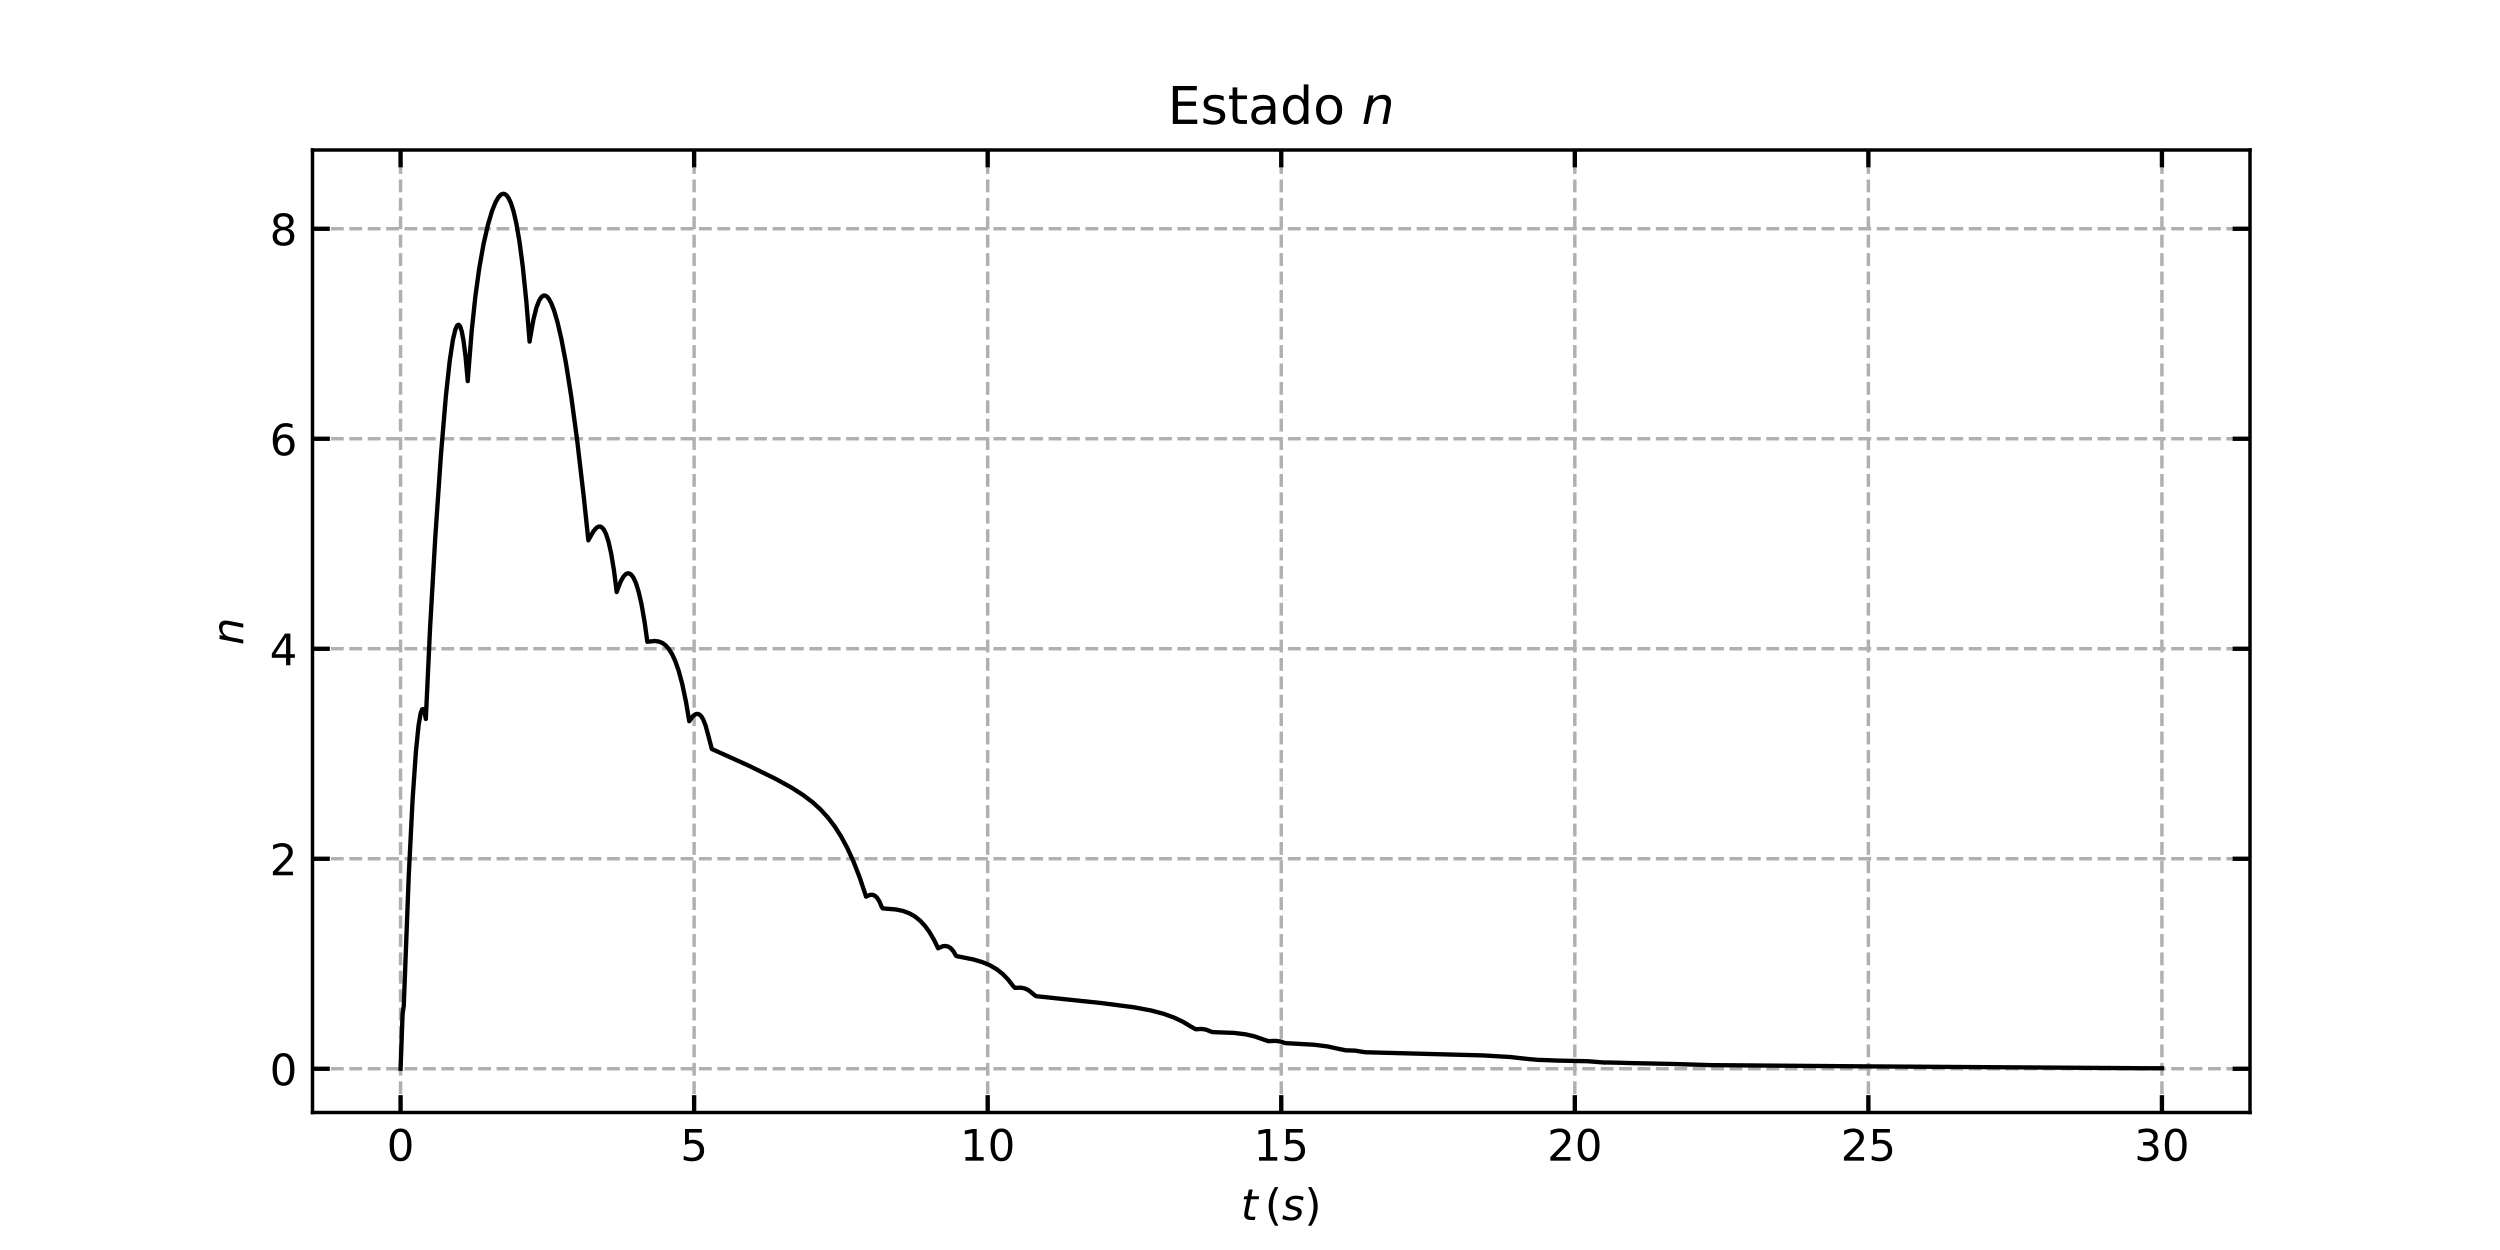
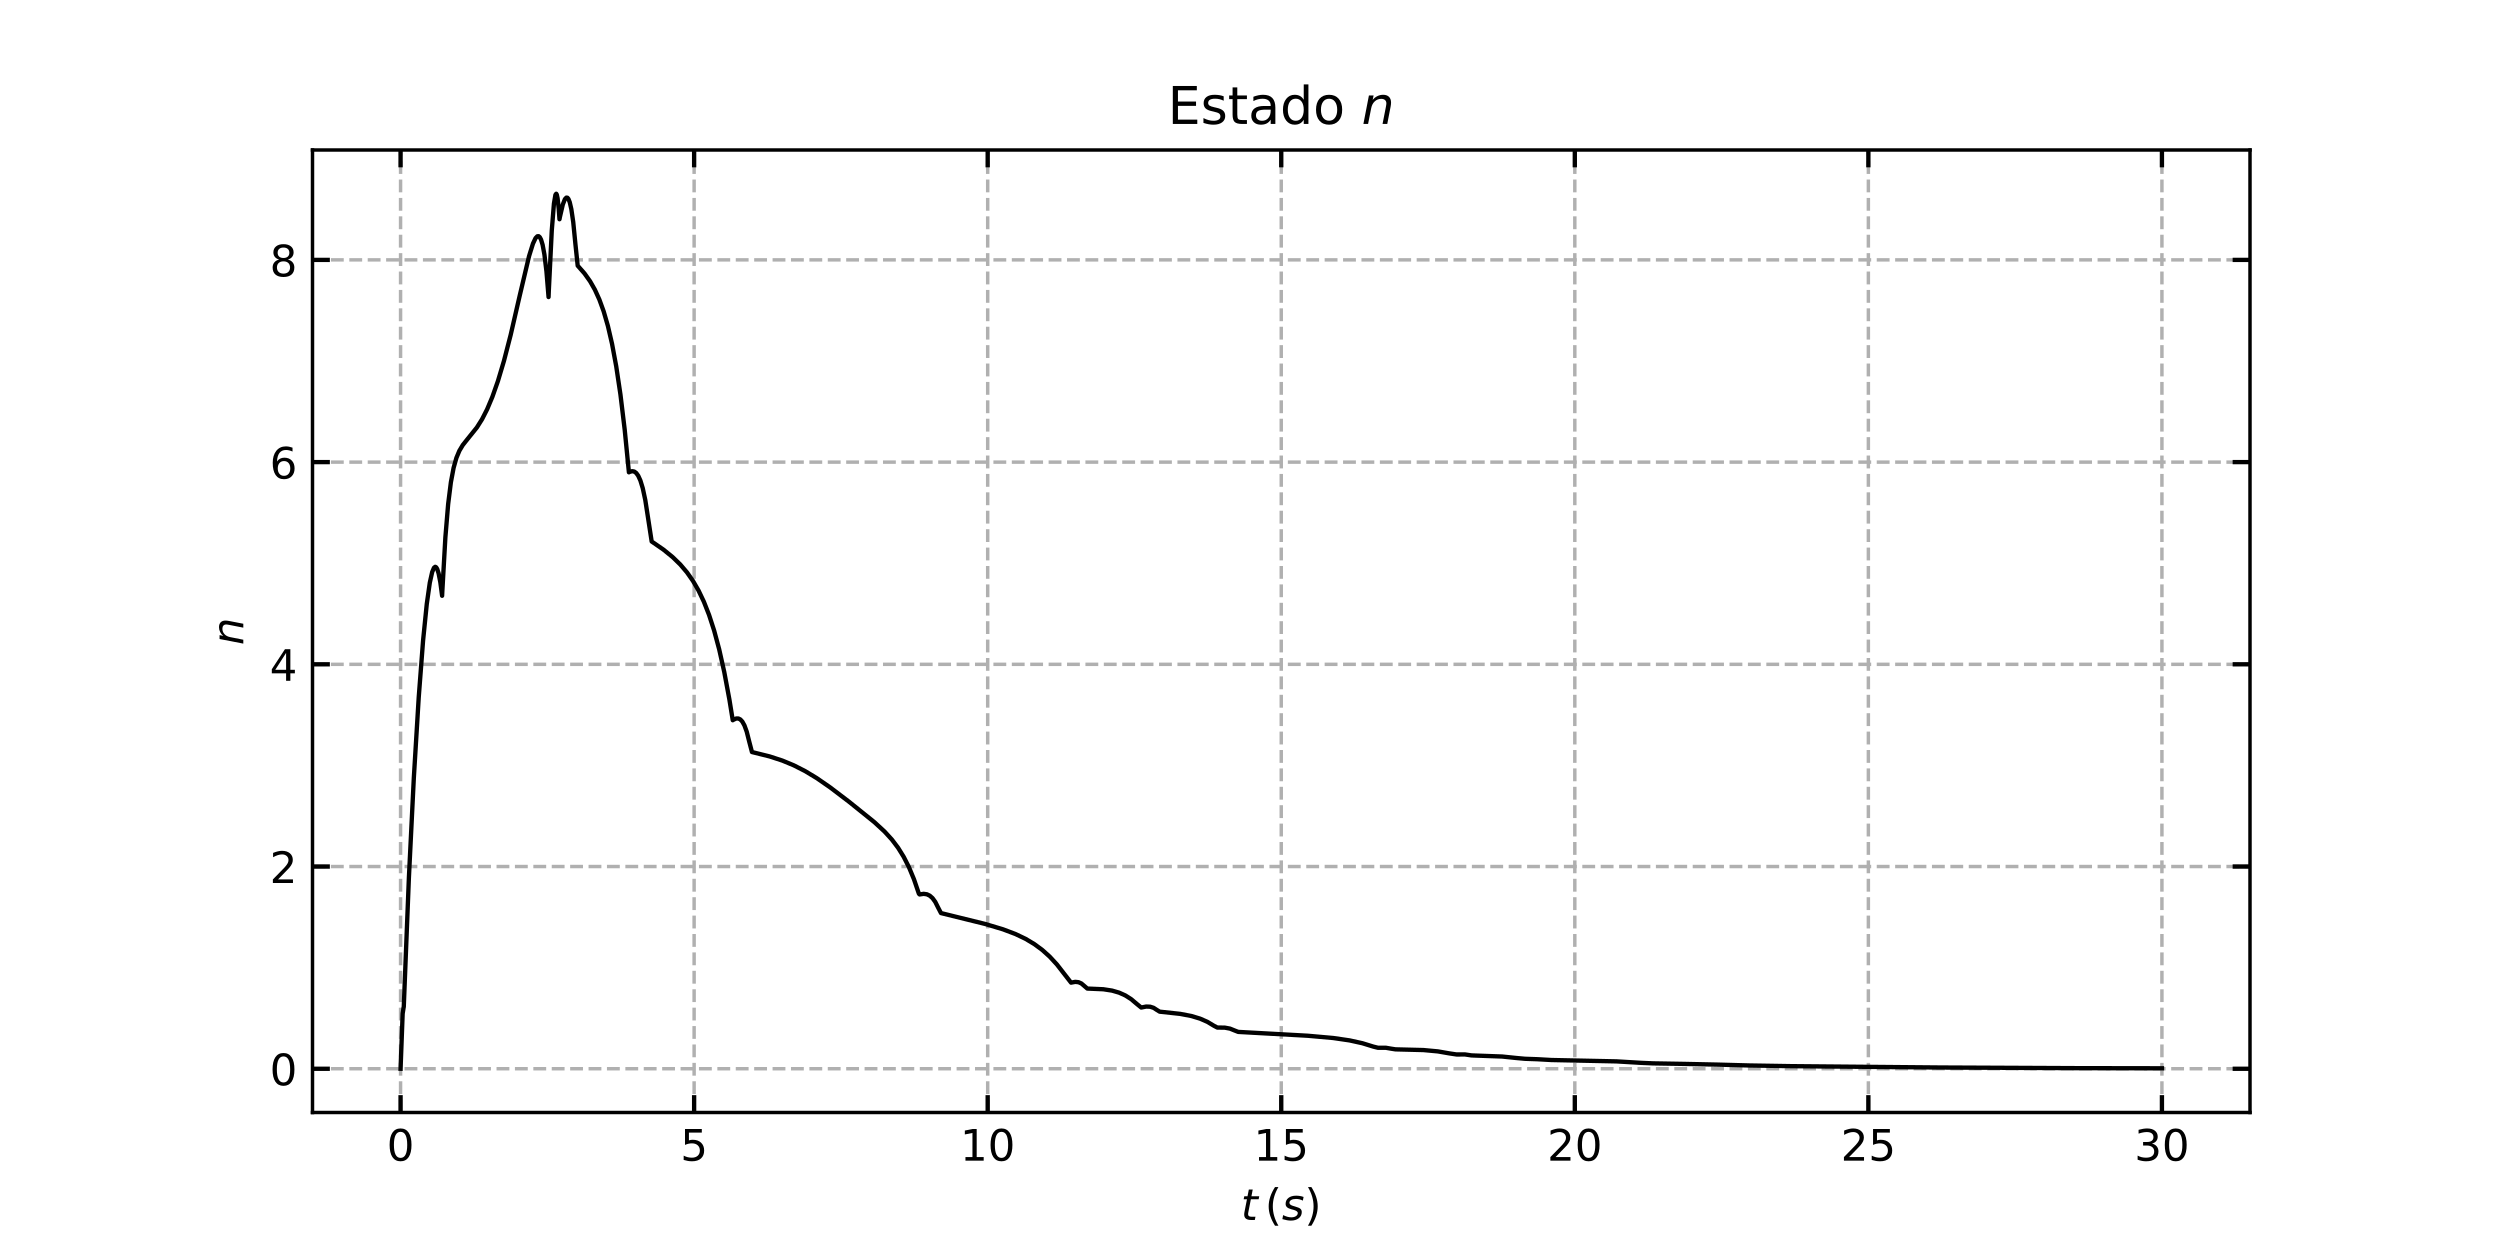
<svg xmlns="http://www.w3.org/2000/svg" xmlns:xlink="http://www.w3.org/1999/xlink" width="576pt" height="288pt" viewBox="0 0 576 288" version="1.1">
  <defs>
    <style type="text/css">*{stroke-linejoin: round; stroke-linecap: butt}</style>
  </defs>
  <g id="figure_1">
    <g id="patch_1">
      <path d="M 0 288  L 576 288  L 576 0  L 0 0  z " style="fill: #ffffff" />
    </g>
    <g id="axes_1">
      <g id="patch_2">
        <path d="M 72 256.32  L 518.4 256.32  L 518.4 34.56  L 72 34.56  z " style="fill: #ffffff" />
      </g>
      <g id="matplotlib.axis_1">
        <g id="xtick_1">
          <g id="line2d_1">
-             <path d="M 92.291 256.32  L 92.291 34.56  " clip-path="url(#p9f8ba99531)" style="fill: none; stroke-dasharray: 2.96,1.28; stroke-dashoffset: 0; stroke: #b0b0b0; stroke-width: 0.8" />
+             <path d="M 92.291 256.32  L 92.291 34.56  " clip-path="url(#p4f3a48e2ef)" style="fill: none; stroke-dasharray: 2.96,1.28; stroke-dashoffset: 0; stroke: #b0b0b0; stroke-width: 0.8" />
          </g>
          <g id="line2d_2">
            <defs>
-               <path id="mcb28a8cc64" d="M 0 0  L 0 -4  " style="stroke: #000000" />
-             </defs>
-             <g>
-               <use xlink:href="#mcb28a8cc64" x="92.291" y="256.32" style="stroke: #000000" />
+               <path id="m6e22925351" d="M 0 0  L 0 -4  " style="stroke: #000000" />
+             </defs>
+             <g>
+               <use xlink:href="#m6e22925351" x="92.291" y="256.32" style="stroke: #000000" />
            </g>
          </g>
          <g id="line2d_3">
            <defs>
-               <path id="mf7f13f3b1e" d="M 0 0  L 0 4  " style="stroke: #000000" />
-             </defs>
-             <g>
-               <use xlink:href="#mf7f13f3b1e" x="92.291" y="34.56" style="stroke: #000000" />
+               <path id="m322e296b77" d="M 0 0  L 0 4  " style="stroke: #000000" />
+             </defs>
+             <g>
+               <use xlink:href="#m322e296b77" x="92.291" y="34.56" style="stroke: #000000" />
            </g>
          </g>
          <g id="text_1">
            <g transform="translate(89.10966 267.4184) scale(0.1 -0.1)">
              <defs>
                <path id="DejaVuSans-30" d="M 2034 4250  Q 1547 4250 1301 3770  Q 1056 3291 1056 2328  Q 1056 1369 1301 889  Q 1547 409 2034 409  Q 2525 409 2770 889  Q 3016 1369 3016 2328  Q 3016 3291 2770 3770  Q 2525 4250 2034 4250  z M 2034 4750  Q 2819 4750 3233 4129  Q 3647 3509 3647 2328  Q 3647 1150 3233 529  Q 2819 -91 2034 -91  Q 1250 -91 836 529  Q 422 1150 422 2328  Q 422 3509 836 4129  Q 1250 4750 2034 4750  z " transform="scale(0.015625)" />
              </defs>
              <use xlink:href="#DejaVuSans-30" />
            </g>
          </g>
        </g>
        <g id="xtick_2">
          <g id="line2d_4">
-             <path d="M 159.927 256.32  L 159.927 34.56  " clip-path="url(#p9f8ba99531)" style="fill: none; stroke-dasharray: 2.96,1.28; stroke-dashoffset: 0; stroke: #b0b0b0; stroke-width: 0.8" />
+             <path d="M 159.927 256.32  L 159.927 34.56  " clip-path="url(#p4f3a48e2ef)" style="fill: none; stroke-dasharray: 2.96,1.28; stroke-dashoffset: 0; stroke: #b0b0b0; stroke-width: 0.8" />
          </g>
          <g id="line2d_5">
            <g>
-               <use xlink:href="#mcb28a8cc64" x="159.927" y="256.32" style="stroke: #000000" />
+               <use xlink:href="#m6e22925351" x="159.927" y="256.32" style="stroke: #000000" />
            </g>
          </g>
          <g id="line2d_6">
            <g>
-               <use xlink:href="#mf7f13f3b1e" x="159.927" y="34.56" style="stroke: #000000" />
+               <use xlink:href="#m322e296b77" x="159.927" y="34.56" style="stroke: #000000" />
            </g>
          </g>
          <g id="text_2">
            <g transform="translate(156.746 267.4184) scale(0.1 -0.1)">
              <defs>
                <path id="DejaVuSans-35" d="M 691 4666  L 3169 4666  L 3169 4134  L 1269 4134  L 1269 2991  Q 1406 3038 1543 3061  Q 1681 3084 1819 3084  Q 2600 3084 3056 2656  Q 3513 2228 3513 1497  Q 3513 744 3044 326  Q 2575 -91 1722 -91  Q 1428 -91 1123 -41  Q 819 9 494 109  L 494 744  Q 775 591 1075 516  Q 1375 441 1709 441  Q 2250 441 2565 725  Q 2881 1009 2881 1497  Q 2881 1984 2565 2268  Q 2250 2553 1709 2553  Q 1456 2553 1204 2497  Q 953 2441 691 2322  L 691 4666  z " transform="scale(0.015625)" />
              </defs>
              <use xlink:href="#DejaVuSans-35" />
            </g>
          </g>
        </g>
        <g id="xtick_3">
          <g id="line2d_7">
-             <path d="M 227.564 256.32  L 227.564 34.56  " clip-path="url(#p9f8ba99531)" style="fill: none; stroke-dasharray: 2.96,1.28; stroke-dashoffset: 0; stroke: #b0b0b0; stroke-width: 0.8" />
+             <path d="M 227.564 256.32  L 227.564 34.56  " clip-path="url(#p4f3a48e2ef)" style="fill: none; stroke-dasharray: 2.96,1.28; stroke-dashoffset: 0; stroke: #b0b0b0; stroke-width: 0.8" />
          </g>
          <g id="line2d_8">
            <g>
-               <use xlink:href="#mcb28a8cc64" x="227.564" y="256.32" style="stroke: #000000" />
+               <use xlink:href="#m6e22925351" x="227.564" y="256.32" style="stroke: #000000" />
            </g>
          </g>
          <g id="line2d_9">
            <g>
-               <use xlink:href="#mf7f13f3b1e" x="227.564" y="34.56" style="stroke: #000000" />
+               <use xlink:href="#m322e296b77" x="227.564" y="34.56" style="stroke: #000000" />
            </g>
          </g>
          <g id="text_3">
            <g transform="translate(221.2011 267.4184) scale(0.1 -0.1)">
              <defs>
                <path id="DejaVuSans-31" d="M 794 531  L 1825 531  L 1825 4091  L 703 3866  L 703 4441  L 1819 4666  L 2450 4666  L 2450 531  L 3481 531  L 3481 0  L 794 0  L 794 531  z " transform="scale(0.015625)" />
              </defs>
              <use xlink:href="#DejaVuSans-31" />
              <use xlink:href="#DejaVuSans-30" x="63.623" />
            </g>
          </g>
        </g>
        <g id="xtick_4">
          <g id="line2d_10">
-             <path d="M 295.2 256.32  L 295.2 34.56  " clip-path="url(#p9f8ba99531)" style="fill: none; stroke-dasharray: 2.96,1.28; stroke-dashoffset: 0; stroke: #b0b0b0; stroke-width: 0.8" />
+             <path d="M 295.2 256.32  L 295.2 34.56  " clip-path="url(#p4f3a48e2ef)" style="fill: none; stroke-dasharray: 2.96,1.28; stroke-dashoffset: 0; stroke: #b0b0b0; stroke-width: 0.8" />
          </g>
          <g id="line2d_11">
            <g>
-               <use xlink:href="#mcb28a8cc64" x="295.2" y="256.32" style="stroke: #000000" />
+               <use xlink:href="#m6e22925351" x="295.2" y="256.32" style="stroke: #000000" />
            </g>
          </g>
          <g id="line2d_12">
            <g>
-               <use xlink:href="#mf7f13f3b1e" x="295.2" y="34.56" style="stroke: #000000" />
+               <use xlink:href="#m322e296b77" x="295.2" y="34.56" style="stroke: #000000" />
            </g>
          </g>
          <g id="text_4">
            <g transform="translate(288.8375 267.4184) scale(0.1 -0.1)">
              <use xlink:href="#DejaVuSans-31" />
              <use xlink:href="#DejaVuSans-35" x="63.623" />
            </g>
          </g>
        </g>
        <g id="xtick_5">
          <g id="line2d_13">
-             <path d="M 362.836 256.32  L 362.836 34.56  " clip-path="url(#p9f8ba99531)" style="fill: none; stroke-dasharray: 2.96,1.28; stroke-dashoffset: 0; stroke: #b0b0b0; stroke-width: 0.8" />
+             <path d="M 362.836 256.32  L 362.836 34.56  " clip-path="url(#p4f3a48e2ef)" style="fill: none; stroke-dasharray: 2.96,1.28; stroke-dashoffset: 0; stroke: #b0b0b0; stroke-width: 0.8" />
          </g>
          <g id="line2d_14">
            <g>
-               <use xlink:href="#mcb28a8cc64" x="362.836" y="256.32" style="stroke: #000000" />
+               <use xlink:href="#m6e22925351" x="362.836" y="256.32" style="stroke: #000000" />
            </g>
          </g>
          <g id="line2d_15">
            <g>
-               <use xlink:href="#mf7f13f3b1e" x="362.836" y="34.56" style="stroke: #000000" />
+               <use xlink:href="#m322e296b77" x="362.836" y="34.56" style="stroke: #000000" />
            </g>
          </g>
          <g id="text_5">
            <g transform="translate(356.4739 267.4184) scale(0.1 -0.1)">
              <defs>
                <path id="DejaVuSans-32" d="M 1228 531  L 3431 531  L 3431 0  L 469 0  L 469 531  Q 828 903 1448 1529  Q 2069 2156 2228 2338  Q 2531 2678 2651 2914  Q 2772 3150 2772 3378  Q 2772 3750 2511 3984  Q 2250 4219 1831 4219  Q 1534 4219 1204 4116  Q 875 4013 500 3803  L 500 4441  Q 881 4594 1212 4672  Q 1544 4750 1819 4750  Q 2544 4750 2975 4387  Q 3406 4025 3406 3419  Q 3406 3131 3298 2873  Q 3191 2616 2906 2266  Q 2828 2175 2409 1742  Q 1991 1309 1228 531  z " transform="scale(0.015625)" />
              </defs>
              <use xlink:href="#DejaVuSans-32" />
              <use xlink:href="#DejaVuSans-30" x="63.623" />
            </g>
          </g>
        </g>
        <g id="xtick_6">
          <g id="line2d_16">
-             <path d="M 430.473 256.32  L 430.473 34.56  " clip-path="url(#p9f8ba99531)" style="fill: none; stroke-dasharray: 2.96,1.28; stroke-dashoffset: 0; stroke: #b0b0b0; stroke-width: 0.8" />
+             <path d="M 430.473 256.32  L 430.473 34.56  " clip-path="url(#p4f3a48e2ef)" style="fill: none; stroke-dasharray: 2.96,1.28; stroke-dashoffset: 0; stroke: #b0b0b0; stroke-width: 0.8" />
          </g>
          <g id="line2d_17">
            <g>
-               <use xlink:href="#mcb28a8cc64" x="430.473" y="256.32" style="stroke: #000000" />
+               <use xlink:href="#m6e22925351" x="430.473" y="256.32" style="stroke: #000000" />
            </g>
          </g>
          <g id="line2d_18">
            <g>
-               <use xlink:href="#mf7f13f3b1e" x="430.473" y="34.56" style="stroke: #000000" />
+               <use xlink:href="#m322e296b77" x="430.473" y="34.56" style="stroke: #000000" />
            </g>
          </g>
          <g id="text_6">
            <g transform="translate(424.1102 267.4184) scale(0.1 -0.1)">
              <use xlink:href="#DejaVuSans-32" />
              <use xlink:href="#DejaVuSans-35" x="63.623" />
            </g>
          </g>
        </g>
        <g id="xtick_7">
          <g id="line2d_19">
-             <path d="M 498.109 256.32  L 498.109 34.56  " clip-path="url(#p9f8ba99531)" style="fill: none; stroke-dasharray: 2.96,1.28; stroke-dashoffset: 0; stroke: #b0b0b0; stroke-width: 0.8" />
+             <path d="M 498.109 256.32  L 498.109 34.56  " clip-path="url(#p4f3a48e2ef)" style="fill: none; stroke-dasharray: 2.96,1.28; stroke-dashoffset: 0; stroke: #b0b0b0; stroke-width: 0.8" />
          </g>
          <g id="line2d_20">
            <g>
-               <use xlink:href="#mcb28a8cc64" x="498.109" y="256.32" style="stroke: #000000" />
+               <use xlink:href="#m6e22925351" x="498.109" y="256.32" style="stroke: #000000" />
            </g>
          </g>
          <g id="line2d_21">
            <g>
-               <use xlink:href="#mf7f13f3b1e" x="498.109" y="34.56" style="stroke: #000000" />
+               <use xlink:href="#m322e296b77" x="498.109" y="34.56" style="stroke: #000000" />
            </g>
          </g>
          <g id="text_7">
            <g transform="translate(491.7466 267.4184) scale(0.1 -0.1)">
              <defs>
                <path id="DejaVuSans-33" d="M 2597 2516  Q 3050 2419 3304 2112  Q 3559 1806 3559 1356  Q 3559 666 3084 287  Q 2609 -91 1734 -91  Q 1441 -91 1130 -33  Q 819 25 488 141  L 488 750  Q 750 597 1062 519  Q 1375 441 1716 441  Q 2309 441 2620 675  Q 2931 909 2931 1356  Q 2931 1769 2642 2001  Q 2353 2234 1838 2234  L 1294 2234  L 1294 2753  L 1863 2753  Q 2328 2753 2575 2939  Q 2822 3125 2822 3475  Q 2822 3834 2567 4026  Q 2313 4219 1838 4219  Q 1578 4219 1281 4162  Q 984 4106 628 3988  L 628 4550  Q 988 4650 1302 4700  Q 1616 4750 1894 4750  Q 2613 4750 3031 4423  Q 3450 4097 3450 3541  Q 3450 3153 3228 2886  Q 3006 2619 2597 2516  z " transform="scale(0.015625)" />
              </defs>
              <use xlink:href="#DejaVuSans-33" />
              <use xlink:href="#DejaVuSans-30" x="63.623" />
            </g>
          </g>
        </g>
        <g id="text_8">
          <g transform="translate(285.9 281.0966) scale(0.1 -0.1)">
            <defs>
              <path id="DejaVuSans-Oblique-74" d="M 2706 3500  L 2619 3053  L 1472 3053  L 1100 1153  Q 1081 1047 1072 975  Q 1063 903 1063 863  Q 1063 663 1183 572  Q 1303 481 1569 481  L 2150 481  L 2053 0  L 1503 0  Q 991 0 739 200  Q 488 400 488 806  Q 488 878 497 964  Q 506 1050 525 1153  L 897 3053  L 409 3053  L 500 3500  L 978 3500  L 1172 4494  L 1747 4494  L 1556 3500  L 2706 3500  z " transform="scale(0.015625)" />
              <path id="DejaVuSans-28" d="M 1984 4856  Q 1566 4138 1362 3434  Q 1159 2731 1159 2009  Q 1159 1288 1364 580  Q 1569 -128 1984 -844  L 1484 -844  Q 1016 -109 783 600  Q 550 1309 550 2009  Q 550 2706 781 3412  Q 1013 4119 1484 4856  L 1984 4856  z " transform="scale(0.015625)" />
              <path id="DejaVuSans-Oblique-73" d="M 3200 3397  L 3091 2853  Q 2863 2978 2609 3040  Q 2356 3103 2088 3103  Q 1634 3103 1373 2948  Q 1113 2794 1113 2528  Q 1113 2219 1719 2053  Q 1766 2041 1788 2034  L 1972 1978  Q 2547 1819 2739 1644  Q 2931 1469 2931 1166  Q 2931 609 2489 259  Q 2047 -91 1331 -91  Q 1053 -91 747 -37  Q 441 16 72 128  L 184 722  Q 500 559 806 475  Q 1113 391 1394 391  Q 1816 391 2080 572  Q 2344 753 2344 1031  Q 2344 1331 1650 1516  L 1591 1531  L 1394 1581  Q 956 1697 753 1886  Q 550 2075 550 2369  Q 550 2928 970 3256  Q 1391 3584 2113 3584  Q 2397 3584 2667 3537  Q 2938 3491 3200 3397  z " transform="scale(0.015625)" />
              <path id="DejaVuSans-29" d="M 513 4856  L 1013 4856  Q 1481 4119 1714 3412  Q 1947 2706 1947 2009  Q 1947 1309 1714 600  Q 1481 -109 1013 -844  L 513 -844  Q 928 -128 1133 580  Q 1338 1288 1338 2009  Q 1338 2731 1133 3434  Q 928 4138 513 4856  z " transform="scale(0.015625)" />
            </defs>
            <use xlink:href="#DejaVuSans-Oblique-74" transform="translate(0 0.125)" />
            <use xlink:href="#DejaVuSans-28" transform="translate(55.44466 0.125)" />
            <use xlink:href="#DejaVuSans-Oblique-73" transform="translate(94.45833 0.125)" />
            <use xlink:href="#DejaVuSans-29" transform="translate(146.5579 0.125)" />
          </g>
        </g>
      </g>
      <g id="matplotlib.axis_2">
        <g id="ytick_1">
          <g id="line2d_22">
-             <path d="M 72 246.24  L 518.4 246.24  " clip-path="url(#p9f8ba99531)" style="fill: none; stroke-dasharray: 2.96,1.28; stroke-dashoffset: 0; stroke: #b0b0b0; stroke-width: 0.8" />
+             <path d="M 72 246.24  L 518.4 246.24  " clip-path="url(#p4f3a48e2ef)" style="fill: none; stroke-dasharray: 2.96,1.28; stroke-dashoffset: 0; stroke: #b0b0b0; stroke-width: 0.8" />
          </g>
          <g id="line2d_23">
            <defs>
-               <path id="meed45e3dab" d="M 0 0  L 4 0  " style="stroke: #000000" />
-             </defs>
-             <g>
-               <use xlink:href="#meed45e3dab" x="72" y="246.24" style="stroke: #000000" />
+               <path id="m6da17946d0" d="M 0 0  L 4 0  " style="stroke: #000000" />
+             </defs>
+             <g>
+               <use xlink:href="#m6da17946d0" x="72" y="246.24" style="stroke: #000000" />
            </g>
          </g>
          <g id="line2d_24">
            <defs>
-               <path id="m4533db96f7" d="M 0 0  L -4 0  " style="stroke: #000000" />
-             </defs>
-             <g>
-               <use xlink:href="#m4533db96f7" x="518.4" y="246.24" style="stroke: #000000" />
+               <path id="m11d800a232" d="M 0 0  L -4 0  " style="stroke: #000000" />
+             </defs>
+             <g>
+               <use xlink:href="#m11d800a232" x="518.4" y="246.24" style="stroke: #000000" />
            </g>
          </g>
          <g id="text_9">
            <g transform="translate(62.1375 250.0392) scale(0.1 -0.1)">
              <use xlink:href="#DejaVuSans-30" />
            </g>
          </g>
        </g>
        <g id="ytick_2">
          <g id="line2d_25">
-             <path d="M 72 197.857  L 518.4 197.857  " clip-path="url(#p9f8ba99531)" style="fill: none; stroke-dasharray: 2.96,1.28; stroke-dashoffset: 0; stroke: #b0b0b0; stroke-width: 0.8" />
+             <path d="M 72 199.65  L 518.4 199.65  " clip-path="url(#p4f3a48e2ef)" style="fill: none; stroke-dasharray: 2.96,1.28; stroke-dashoffset: 0; stroke: #b0b0b0; stroke-width: 0.8" />
          </g>
          <g id="line2d_26">
            <g>
-               <use xlink:href="#meed45e3dab" x="72" y="197.857" style="stroke: #000000" />
+               <use xlink:href="#m6da17946d0" x="72" y="199.65" style="stroke: #000000" />
            </g>
          </g>
          <g id="line2d_27">
            <g>
-               <use xlink:href="#m4533db96f7" x="518.4" y="197.857" style="stroke: #000000" />
+               <use xlink:href="#m11d800a232" x="518.4" y="199.65" style="stroke: #000000" />
            </g>
          </g>
          <g id="text_10">
-             <g transform="translate(62.1375 201.6558) scale(0.1 -0.1)">
+             <g transform="translate(62.1375 203.4488) scale(0.1 -0.1)">
              <use xlink:href="#DejaVuSans-32" />
            </g>
          </g>
        </g>
        <g id="ytick_3">
          <g id="line2d_28">
-             <path d="M 72 149.473  L 518.4 149.473  " clip-path="url(#p9f8ba99531)" style="fill: none; stroke-dasharray: 2.96,1.28; stroke-dashoffset: 0; stroke: #b0b0b0; stroke-width: 0.8" />
+             <path d="M 72 153.059  L 518.4 153.059  " clip-path="url(#p4f3a48e2ef)" style="fill: none; stroke-dasharray: 2.96,1.28; stroke-dashoffset: 0; stroke: #b0b0b0; stroke-width: 0.8" />
          </g>
          <g id="line2d_29">
            <g>
-               <use xlink:href="#meed45e3dab" x="72" y="149.473" style="stroke: #000000" />
+               <use xlink:href="#m6da17946d0" x="72" y="153.059" style="stroke: #000000" />
            </g>
          </g>
          <g id="line2d_30">
            <g>
-               <use xlink:href="#m4533db96f7" x="518.4" y="149.473" style="stroke: #000000" />
+               <use xlink:href="#m11d800a232" x="518.4" y="153.059" style="stroke: #000000" />
            </g>
          </g>
          <g id="text_11">
-             <g transform="translate(62.1375 153.2724) scale(0.1 -0.1)">
+             <g transform="translate(62.1375 156.8585) scale(0.1 -0.1)">
              <defs>
                <path id="DejaVuSans-34" d="M 2419 4116  L 825 1625  L 2419 1625  L 2419 4116  z M 2253 4666  L 3047 4666  L 3047 1625  L 3713 1625  L 3713 1100  L 3047 1100  L 3047 0  L 2419 0  L 2419 1100  L 313 1100  L 313 1709  L 2253 4666  z " transform="scale(0.015625)" />
              </defs>
              <use xlink:href="#DejaVuSans-34" />
            </g>
          </g>
        </g>
        <g id="ytick_4">
          <g id="line2d_31">
-             <path d="M 72 101.09  L 518.4 101.09  " clip-path="url(#p9f8ba99531)" style="fill: none; stroke-dasharray: 2.96,1.28; stroke-dashoffset: 0; stroke: #b0b0b0; stroke-width: 0.8" />
+             <path d="M 72 106.469  L 518.4 106.469  " clip-path="url(#p4f3a48e2ef)" style="fill: none; stroke-dasharray: 2.96,1.28; stroke-dashoffset: 0; stroke: #b0b0b0; stroke-width: 0.8" />
          </g>
          <g id="line2d_32">
            <g>
-               <use xlink:href="#meed45e3dab" x="72" y="101.09" style="stroke: #000000" />
+               <use xlink:href="#m6da17946d0" x="72" y="106.469" style="stroke: #000000" />
            </g>
          </g>
          <g id="line2d_33">
            <g>
-               <use xlink:href="#m4533db96f7" x="518.4" y="101.09" style="stroke: #000000" />
+               <use xlink:href="#m11d800a232" x="518.4" y="106.469" style="stroke: #000000" />
            </g>
          </g>
          <g id="text_12">
-             <g transform="translate(62.1375 104.889) scale(0.1 -0.1)">
+             <g transform="translate(62.1375 110.2681) scale(0.1 -0.1)">
              <defs>
                <path id="DejaVuSans-36" d="M 2113 2584  Q 1688 2584 1439 2293  Q 1191 2003 1191 1497  Q 1191 994 1439 701  Q 1688 409 2113 409  Q 2538 409 2786 701  Q 3034 994 3034 1497  Q 3034 2003 2786 2293  Q 2538 2584 2113 2584  z M 3366 4563  L 3366 3988  Q 3128 4100 2886 4159  Q 2644 4219 2406 4219  Q 1781 4219 1451 3797  Q 1122 3375 1075 2522  Q 1259 2794 1537 2939  Q 1816 3084 2150 3084  Q 2853 3084 3261 2657  Q 3669 2231 3669 1497  Q 3669 778 3244 343  Q 2819 -91 2113 -91  Q 1303 -91 875 529  Q 447 1150 447 2328  Q 447 3434 972 4092  Q 1497 4750 2381 4750  Q 2619 4750 2861 4703  Q 3103 4656 3366 4563  z " transform="scale(0.015625)" />
              </defs>
              <use xlink:href="#DejaVuSans-36" />
            </g>
          </g>
        </g>
        <g id="ytick_5">
          <g id="line2d_34">
-             <path d="M 72 52.706  L 518.4 52.706  " clip-path="url(#p9f8ba99531)" style="fill: none; stroke-dasharray: 2.96,1.28; stroke-dashoffset: 0; stroke: #b0b0b0; stroke-width: 0.8" />
+             <path d="M 72 59.879  L 518.4 59.879  " clip-path="url(#p4f3a48e2ef)" style="fill: none; stroke-dasharray: 2.96,1.28; stroke-dashoffset: 0; stroke: #b0b0b0; stroke-width: 0.8" />
          </g>
          <g id="line2d_35">
            <g>
-               <use xlink:href="#meed45e3dab" x="72" y="52.706" style="stroke: #000000" />
+               <use xlink:href="#m6da17946d0" x="72" y="59.879" style="stroke: #000000" />
            </g>
          </g>
          <g id="line2d_36">
            <g>
-               <use xlink:href="#m4533db96f7" x="518.4" y="52.706" style="stroke: #000000" />
+               <use xlink:href="#m11d800a232" x="518.4" y="59.879" style="stroke: #000000" />
            </g>
          </g>
          <g id="text_13">
-             <g transform="translate(62.1375 56.50555) scale(0.1 -0.1)">
+             <g transform="translate(62.1375 63.67772) scale(0.1 -0.1)">
              <defs>
                <path id="DejaVuSans-38" d="M 2034 2216  Q 1584 2216 1326 1975  Q 1069 1734 1069 1313  Q 1069 891 1326 650  Q 1584 409 2034 409  Q 2484 409 2743 651  Q 3003 894 3003 1313  Q 3003 1734 2745 1975  Q 2488 2216 2034 2216  z M 1403 2484  Q 997 2584 770 2862  Q 544 3141 544 3541  Q 544 4100 942 4425  Q 1341 4750 2034 4750  Q 2731 4750 3128 4425  Q 3525 4100 3525 3541  Q 3525 3141 3298 2862  Q 3072 2584 2669 2484  Q 3125 2378 3379 2068  Q 3634 1759 3634 1313  Q 3634 634 3220 271  Q 2806 -91 2034 -91  Q 1263 -91 848 271  Q 434 634 434 1313  Q 434 1759 690 2068  Q 947 2378 1403 2484  z M 1172 3481  Q 1172 3119 1398 2916  Q 1625 2713 2034 2713  Q 2441 2713 2670 2916  Q 2900 3119 2900 3481  Q 2900 3844 2670 4047  Q 2441 4250 2034 4250  Q 1625 4250 1398 4047  Q 1172 3844 1172 3481  z " transform="scale(0.015625)" />
              </defs>
              <use xlink:href="#DejaVuSans-38" />
            </g>
          </g>
        </g>
        <g id="text_14">
          <g transform="translate(56.05781 148.64) rotate(-90) scale(0.1 -0.1)">
            <defs>
              <path id="DejaVuSans-Oblique-6e" d="M 3566 2113  L 3156 0  L 2578 0  L 2988 2091  Q 3016 2238 3031 2350  Q 3047 2463 3047 2528  Q 3047 2791 2881 2937  Q 2716 3084 2419 3084  Q 1956 3084 1622 2776  Q 1288 2469 1184 1941  L 800 0  L 225 0  L 903 3500  L 1478 3500  L 1363 2950  Q 1603 3253 1940 3418  Q 2278 3584 2650 3584  Q 3113 3584 3367 3334  Q 3622 3084 3622 2631  Q 3622 2519 3608 2391  Q 3594 2263 3566 2113  z " transform="scale(0.015625)" />
            </defs>
            <use xlink:href="#DejaVuSans-Oblique-6e" />
          </g>
        </g>
      </g>
      <g id="line2d_37">
-         <path d="M 92.291 246.24  L 92.756 233.591  L 92.985 232.009  L 93.024 231.873  L 94.174 201.779  L 95.059 184.265  L 95.822 173.202  L 96.442 167.099  L 96.919 164.328  L 97.254 163.447  L 97.458 163.371  L 97.626 163.58  L 97.859 164.29  L 98.112 165.647  L 98.139 164.996  L 99.084 144.765  L 100.291 123.77  L 101.598 104.725  L 102.719 91.392  L 103.624 83.071  L 104.344 78.318  L 104.902 75.945  L 105.315 75.018  L 105.599 74.823  L 105.813 74.928  L 106.063 75.341  L 106.386 76.361  L 106.788 78.443  L 107.268 82.213  L 107.772 87.811  L 107.85 86.656  L 108.666 76.382  L 109.523 68.293  L 110.443 61.663  L 111.421 56.179  L 112.415 51.818  L 113.353 48.648  L 114.178 46.584  L 114.872 45.397  L 115.44 44.824  L 115.907 44.643  L 116.319 44.717  L 116.737 45.029  L 117.2 45.673  L 117.725 46.816  L 118.316 48.673  L 118.971 51.509  L 119.685 55.65  L 120.452 61.475  L 121.266 69.449  L 122.018 78.705  L 122.142 77.886  L 122.915 73.556  L 123.613 70.819  L 124.229 69.227  L 124.756 68.419  L 125.2 68.105  L 125.588 68.087  L 125.983 68.301  L 126.439 68.823  L 126.987 69.817  L 127.646 71.508  L 128.429 74.172  L 129.348 78.132  L 130.411 83.754  L 131.623 91.418  L 132.988 101.534  L 134.504 114.501  L 135.555 124.492  L 135.682 124.24  L 136.762 122.361  L 137.438 121.59  L 137.947 121.316  L 138.363 121.332  L 138.758 121.577  L 139.185 122.123  L 139.663 123.127  L 140.203 124.815  L 140.804 127.474  L 141.463 131.462  L 142.085 136.405  L 142.221 135.985  L 143.014 133.946  L 143.681 132.792  L 144.23 132.244  L 144.685 132.079  L 145.092 132.164  L 145.511 132.491  L 145.981 133.163  L 146.516 134.348  L 147.122 136.266  L 147.796 139.185  L 148.532 143.42  L 149.147 147.874  L 149.318 147.843  L 150.836 147.687  L 151.795 147.81  L 152.602 148.135  L 153.349 148.68  L 154.081 149.498  L 154.821 150.673  L 155.584 152.322  L 156.375 154.587  L 157.199 157.649  L 158.056 161.732  L 158.807 166.17  L 158.953 165.93  L 159.688 164.971  L 160.263 164.554  L 160.728 164.472  L 161.145 164.624  L 161.572 165.032  L 162.04 165.81  L 162.56 167.139  L 163.132 169.257  L 164.006 172.573  L 172.44 176.383  L 178.599 179.4  L 182.424 181.504  L 185.104 183.223  L 187.244 184.855  L 189.084 186.537  L 190.742 188.354  L 192.289 190.381  L 193.767 192.692  L 195.21 195.367  L 196.642 198.499  L 198.082 202.201  L 199.549 206.593  L 199.741 206.476  L 200.487 206.173  L 201.068 206.167  L 201.576 206.384  L 202.074 206.849  L 202.594 207.659  L 203.148 208.962  L 203.381 209.288  L 206.465 209.548  L 208.159 209.916  L 209.544 210.441  L 210.776 211.146  L 211.927 212.063  L 213.038 213.237  L 214.134 214.728  L 215.234 216.61  L 216.143 218.497  L 216.299 218.404  L 217.181 218.025  L 217.888 217.953  L 218.5 218.111  L 219.078 218.494  L 219.658 219.157  L 220.262 220.203  L 220.429 220.297  L 224.248 221.054  L 226.453 221.713  L 228.175 222.454  L 229.651 223.329  L 230.985 224.38  L 232.233 225.65  L 233.434 227.194  L 233.858 227.608  L 235.119 227.553  L 236.079 227.728  L 236.903 228.104  L 237.664 228.699  L 238.668 229.517  L 254.17 231.153  L 261.398 232.102  L 265.234 232.821  L 268.079 233.573  L 270.442 234.424  L 272.528 235.409  L 274.448 236.561  L 275.507 237.137  L 276.899 237.069  L 277.92 237.236  L 278.785 237.601  L 279.346 237.793  L 284.392 237.988  L 286.993 238.312  L 289.075 238.791  L 290.894 239.436  L 292.244 239.887  L 293.841 239.811  L 295.047 239.969  L 296.063 240.324  L 296.369 240.346  L 302.725 240.705  L 305.864 241.101  L 308.247 241.62  L 310.049 241.994  L 312.238 242.062  L 313.754 242.325  L 314.635 242.439  L 341.684 243.167  L 347.943 243.538  L 352.174 244.005  L 354.286 244.191  L 356.617 244.264  L 358.702 244.356  L 365.837 244.507  L 369.669 244.809  L 370.583 244.801  L 373.426 244.865  L 375.76 244.933  L 385.569 245.138  L 394.064 245.405  L 428.745 245.683  L 493.296 246.116  L 498.109 246.12  L 498.109 246.12  " clip-path="url(#p9f8ba99531)" style="fill: none; stroke: #000000; stroke-linecap: square" />
+         <path d="M 92.291 246.24  L 92.771 233.537  L 92.996 232.097  L 93.029 231.973  L 94.208 202.235  L 95.343 179.275  L 96.474 160.683  L 97.48 147.555  L 98.331 139.138  L 99.027 134.251  L 99.578 131.783  L 99.991 130.806  L 100.275 130.594  L 100.487 130.694  L 100.735 131.1  L 101.055 132.108  L 101.457 134.187  L 101.861 137.265  L 101.906 136.327  L 102.614 123.817  L 103.257 116.116  L 103.885 111.106  L 104.513 107.774  L 105.157 105.493  L 105.843 103.849  L 106.634 102.527  L 107.765 101.106  L 109.874 98.486  L 111.064 96.595  L 112.234 94.305  L 113.442 91.435  L 114.72 87.803  L 116.103 83.179  L 117.66 77.156  L 119.763 68.028  L 121.899 59.006  L 122.794 56.13  L 123.391 54.866  L 123.803 54.441  L 124.094 54.419  L 124.357 54.635  L 124.66 55.206  L 125.02 56.413  L 125.435 58.659  L 125.899 62.5  L 126.388 68.435  L 126.45 66.905  L 127.128 53.128  L 127.627 46.908  L 127.97 44.886  L 128.153 44.643  L 128.167 44.649  L 128.284 44.848  L 128.468 45.699  L 128.732 48.132  L 128.904 50.512  L 128.999 50.012  L 129.669 47.125  L 130.155 45.885  L 130.493 45.528  L 130.729 45.556  L 130.967 45.84  L 131.266 46.591  L 131.635 48.191  L 132.073 51.173  L 132.575 56.244  L 133.099 61.213  L 134.68 63.014  L 135.947 64.795  L 137.063 66.752  L 138.098 69.026  L 139.089 71.754  L 140.056 75.092  L 141.015 79.229  L 141.977 84.398  L 142.946 90.873  L 143.93 98.996  L 144.9 108.819  L 145.101 108.709  L 145.674 108.555  L 146.144 108.653  L 146.588 108.981  L 147.049 109.618  L 147.547 110.713  L 148.088 112.482  L 148.673 115.204  L 149.3 119.256  L 150.144 124.759  L 152.843 126.62  L 154.983 128.359  L 156.75 130.078  L 158.281 131.877  L 159.663 133.847  L 160.95 136.073  L 162.176 138.647  L 163.365 141.675  L 164.535 145.279  L 165.699 149.607  L 166.871 154.843  L 168.057 161.196  L 168.826 165.94  L 168.965 165.843  L 169.62 165.543  L 170.127 165.543  L 170.579 165.767  L 171.032 166.256  L 171.516 167.129  L 172.042 168.571  L 172.613 170.828  L 173.25 173.27  L 177.321 174.281  L 180.249 175.237  L 182.89 176.333  L 185.472 177.647  L 188.171 179.275  L 191.255 181.407  L 195.58 184.694  L 201.434 189.409  L 203.792 191.579  L 205.499 193.449  L 206.932 195.349  L 208.218 197.427  L 209.422 199.803  L 210.58 202.592  L 211.714 205.919  L 211.879 206.079  L 212.813 205.94  L 213.562 206.048  L 214.223 206.368  L 214.853 206.927  L 215.485 207.798  L 216.136 209.092  L 216.803 210.372  L 226.951 212.874  L 231.073 214.109  L 233.959 215.199  L 236.291 216.312  L 238.314 217.522  L 240.147 218.877  L 241.865 220.425  L 243.516 222.216  L 245.14 224.309  L 246.768 226.398  L 247.749 226.22  L 248.503 226.302  L 249.159 226.597  L 249.779 227.127  L 250.519 227.765  L 254.206 227.924  L 256.217 228.235  L 257.846 228.707  L 259.28 229.352  L 260.604 230.193  L 261.866 231.261  L 262.937 232.138  L 264.082 231.909  L 264.992 231.946  L 265.778 232.199  L 266.503 232.669  L 267.18 233.087  L 271.91 233.597  L 274.506 234.094  L 276.496 234.696  L 278.179 235.434  L 279.68 236.334  L 280.48 236.752  L 282.171 236.766  L 283.389 236.993  L 284.407 237.406  L 285.286 237.749  L 301.298 238.634  L 307.178 239.159  L 310.94 239.709  L 313.892 240.359  L 316.42 241.141  L 317.481 241.403  L 319.3 241.406  L 320.57 241.625  L 321.523 241.771  L 327.954 241.933  L 331.283 242.24  L 333.968 242.707  L 335.588 242.949  L 337.567 242.947  L 338.997 243.161  L 339.578 243.186  L 346.111 243.425  L 349.359 243.762  L 351.356 243.943  L 354.234 244.046  L 357.465 244.228  L 372.423 244.541  L 378.16 244.882  L 380.893 245  L 387.967 245.121  L 395.75 245.285  L 403.046 245.484  L 412.646 245.641  L 416.068 245.673  L 447.215 245.953  L 478.078 246.1  L 498.109 246.135  L 498.109 246.135  " clip-path="url(#p4f3a48e2ef)" style="fill: none; stroke: #000000; stroke-linecap: square" />
      </g>
      <g id="patch_3">
        <path d="M 72 256.32  L 72 34.56  " style="fill: none; stroke: #000000; stroke-width: 0.8; stroke-linejoin: miter; stroke-linecap: square" />
      </g>
      <g id="patch_4">
        <path d="M 518.4 256.32  L 518.4 34.56  " style="fill: none; stroke: #000000; stroke-width: 0.8; stroke-linejoin: miter; stroke-linecap: square" />
      </g>
      <g id="patch_5">
        <path d="M 72 256.32  L 518.4 256.32  " style="fill: none; stroke: #000000; stroke-width: 0.8; stroke-linejoin: miter; stroke-linecap: square" />
      </g>
      <g id="patch_6">
        <path d="M 72 34.56  L 518.4 34.56  " style="fill: none; stroke: #000000; stroke-width: 0.8; stroke-linejoin: miter; stroke-linecap: square" />
      </g>
      <g id="text_15">
        <g transform="translate(269.04 28.56) scale(0.12 -0.12)">
          <defs>
            <path id="DejaVuSans-45" d="M 628 4666  L 3578 4666  L 3578 4134  L 1259 4134  L 1259 2753  L 3481 2753  L 3481 2222  L 1259 2222  L 1259 531  L 3634 531  L 3634 0  L 628 0  L 628 4666  z " transform="scale(0.015625)" />
            <path id="DejaVuSans-73" d="M 2834 3397  L 2834 2853  Q 2591 2978 2328 3040  Q 2066 3103 1784 3103  Q 1356 3103 1142 2972  Q 928 2841 928 2578  Q 928 2378 1081 2264  Q 1234 2150 1697 2047  L 1894 2003  Q 2506 1872 2764 1633  Q 3022 1394 3022 966  Q 3022 478 2636 193  Q 2250 -91 1575 -91  Q 1294 -91 989 -36  Q 684 19 347 128  L 347 722  Q 666 556 975 473  Q 1284 391 1588 391  Q 1994 391 2212 530  Q 2431 669 2431 922  Q 2431 1156 2273 1281  Q 2116 1406 1581 1522  L 1381 1569  Q 847 1681 609 1914  Q 372 2147 372 2553  Q 372 3047 722 3315  Q 1072 3584 1716 3584  Q 2034 3584 2315 3537  Q 2597 3491 2834 3397  z " transform="scale(0.015625)" />
            <path id="DejaVuSans-74" d="M 1172 4494  L 1172 3500  L 2356 3500  L 2356 3053  L 1172 3053  L 1172 1153  Q 1172 725 1289 603  Q 1406 481 1766 481  L 2356 481  L 2356 0  L 1766 0  Q 1100 0 847 248  Q 594 497 594 1153  L 594 3053  L 172 3053  L 172 3500  L 594 3500  L 594 4494  L 1172 4494  z " transform="scale(0.015625)" />
            <path id="DejaVuSans-61" d="M 2194 1759  Q 1497 1759 1228 1600  Q 959 1441 959 1056  Q 959 750 1161 570  Q 1363 391 1709 391  Q 2188 391 2477 730  Q 2766 1069 2766 1631  L 2766 1759  L 2194 1759  z M 3341 1997  L 3341 0  L 2766 0  L 2766 531  Q 2569 213 2275 61  Q 1981 -91 1556 -91  Q 1019 -91 701 211  Q 384 513 384 1019  Q 384 1609 779 1909  Q 1175 2209 1959 2209  L 2766 2209  L 2766 2266  Q 2766 2663 2505 2880  Q 2244 3097 1772 3097  Q 1472 3097 1187 3025  Q 903 2953 641 2809  L 641 3341  Q 956 3463 1253 3523  Q 1550 3584 1831 3584  Q 2591 3584 2966 3190  Q 3341 2797 3341 1997  z " transform="scale(0.015625)" />
            <path id="DejaVuSans-64" d="M 2906 2969  L 2906 4863  L 3481 4863  L 3481 0  L 2906 0  L 2906 525  Q 2725 213 2448 61  Q 2172 -91 1784 -91  Q 1150 -91 751 415  Q 353 922 353 1747  Q 353 2572 751 3078  Q 1150 3584 1784 3584  Q 2172 3584 2448 3432  Q 2725 3281 2906 2969  z M 947 1747  Q 947 1113 1208 752  Q 1469 391 1925 391  Q 2381 391 2643 752  Q 2906 1113 2906 1747  Q 2906 2381 2643 2742  Q 2381 3103 1925 3103  Q 1469 3103 1208 2742  Q 947 2381 947 1747  z " transform="scale(0.015625)" />
            <path id="DejaVuSans-6f" d="M 1959 3097  Q 1497 3097 1228 2736  Q 959 2375 959 1747  Q 959 1119 1226 758  Q 1494 397 1959 397  Q 2419 397 2687 759  Q 2956 1122 2956 1747  Q 2956 2369 2687 2733  Q 2419 3097 1959 3097  z M 1959 3584  Q 2709 3584 3137 3096  Q 3566 2609 3566 1747  Q 3566 888 3137 398  Q 2709 -91 1959 -91  Q 1206 -91 779 398  Q 353 888 353 1747  Q 353 2609 779 3096  Q 1206 3584 1959 3584  z " transform="scale(0.015625)" />
            <path id="DejaVuSans-20" transform="scale(0.015625)" />
          </defs>
          <use xlink:href="#DejaVuSans-45" transform="translate(0 0.015625)" />
          <use xlink:href="#DejaVuSans-73" transform="translate(63.18359 0.015625)" />
          <use xlink:href="#DejaVuSans-74" transform="translate(115.2832 0.015625)" />
          <use xlink:href="#DejaVuSans-61" transform="translate(154.4922 0.015625)" />
          <use xlink:href="#DejaVuSans-64" transform="translate(215.7715 0.015625)" />
          <use xlink:href="#DejaVuSans-6f" transform="translate(279.248 0.015625)" />
          <use xlink:href="#DejaVuSans-20" transform="translate(340.4297 0.015625)" />
          <use xlink:href="#DejaVuSans-Oblique-6e" transform="translate(372.2168 0.015625)" />
        </g>
      </g>
    </g>
  </g>
  <defs>
-     <clipPath id="p9f8ba99531">
+     <clipPath id="p4f3a48e2ef">
      <rect x="72" y="34.56" width="446.4" height="221.76" />
    </clipPath>
  </defs>
</svg>
